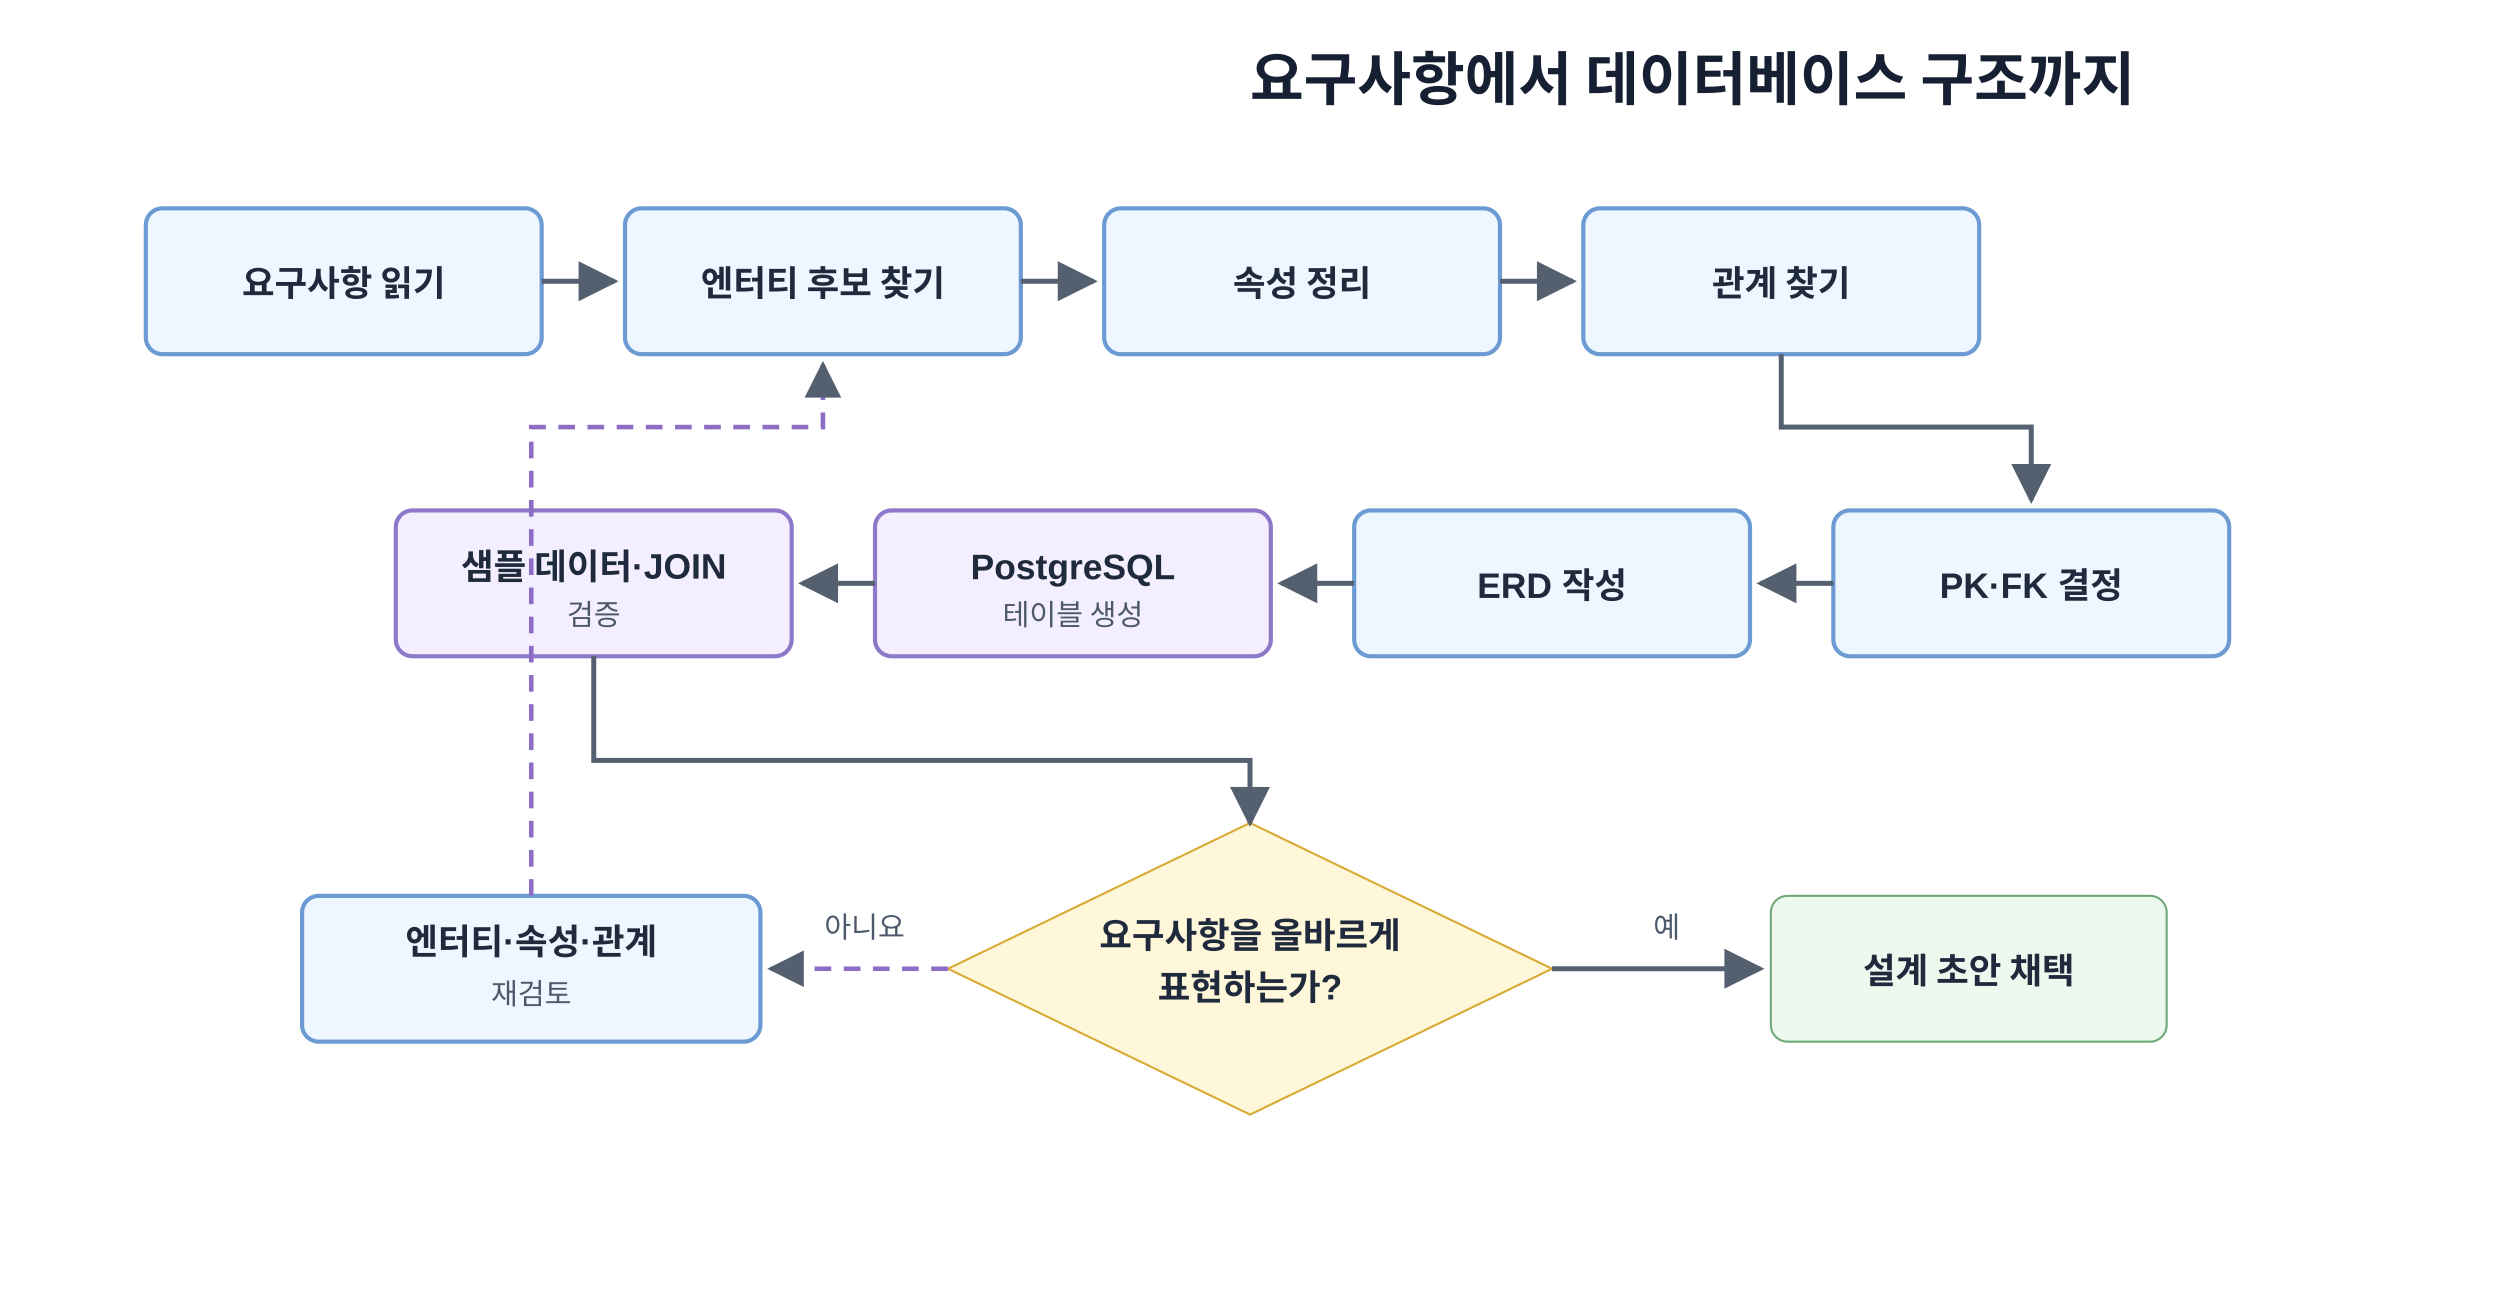
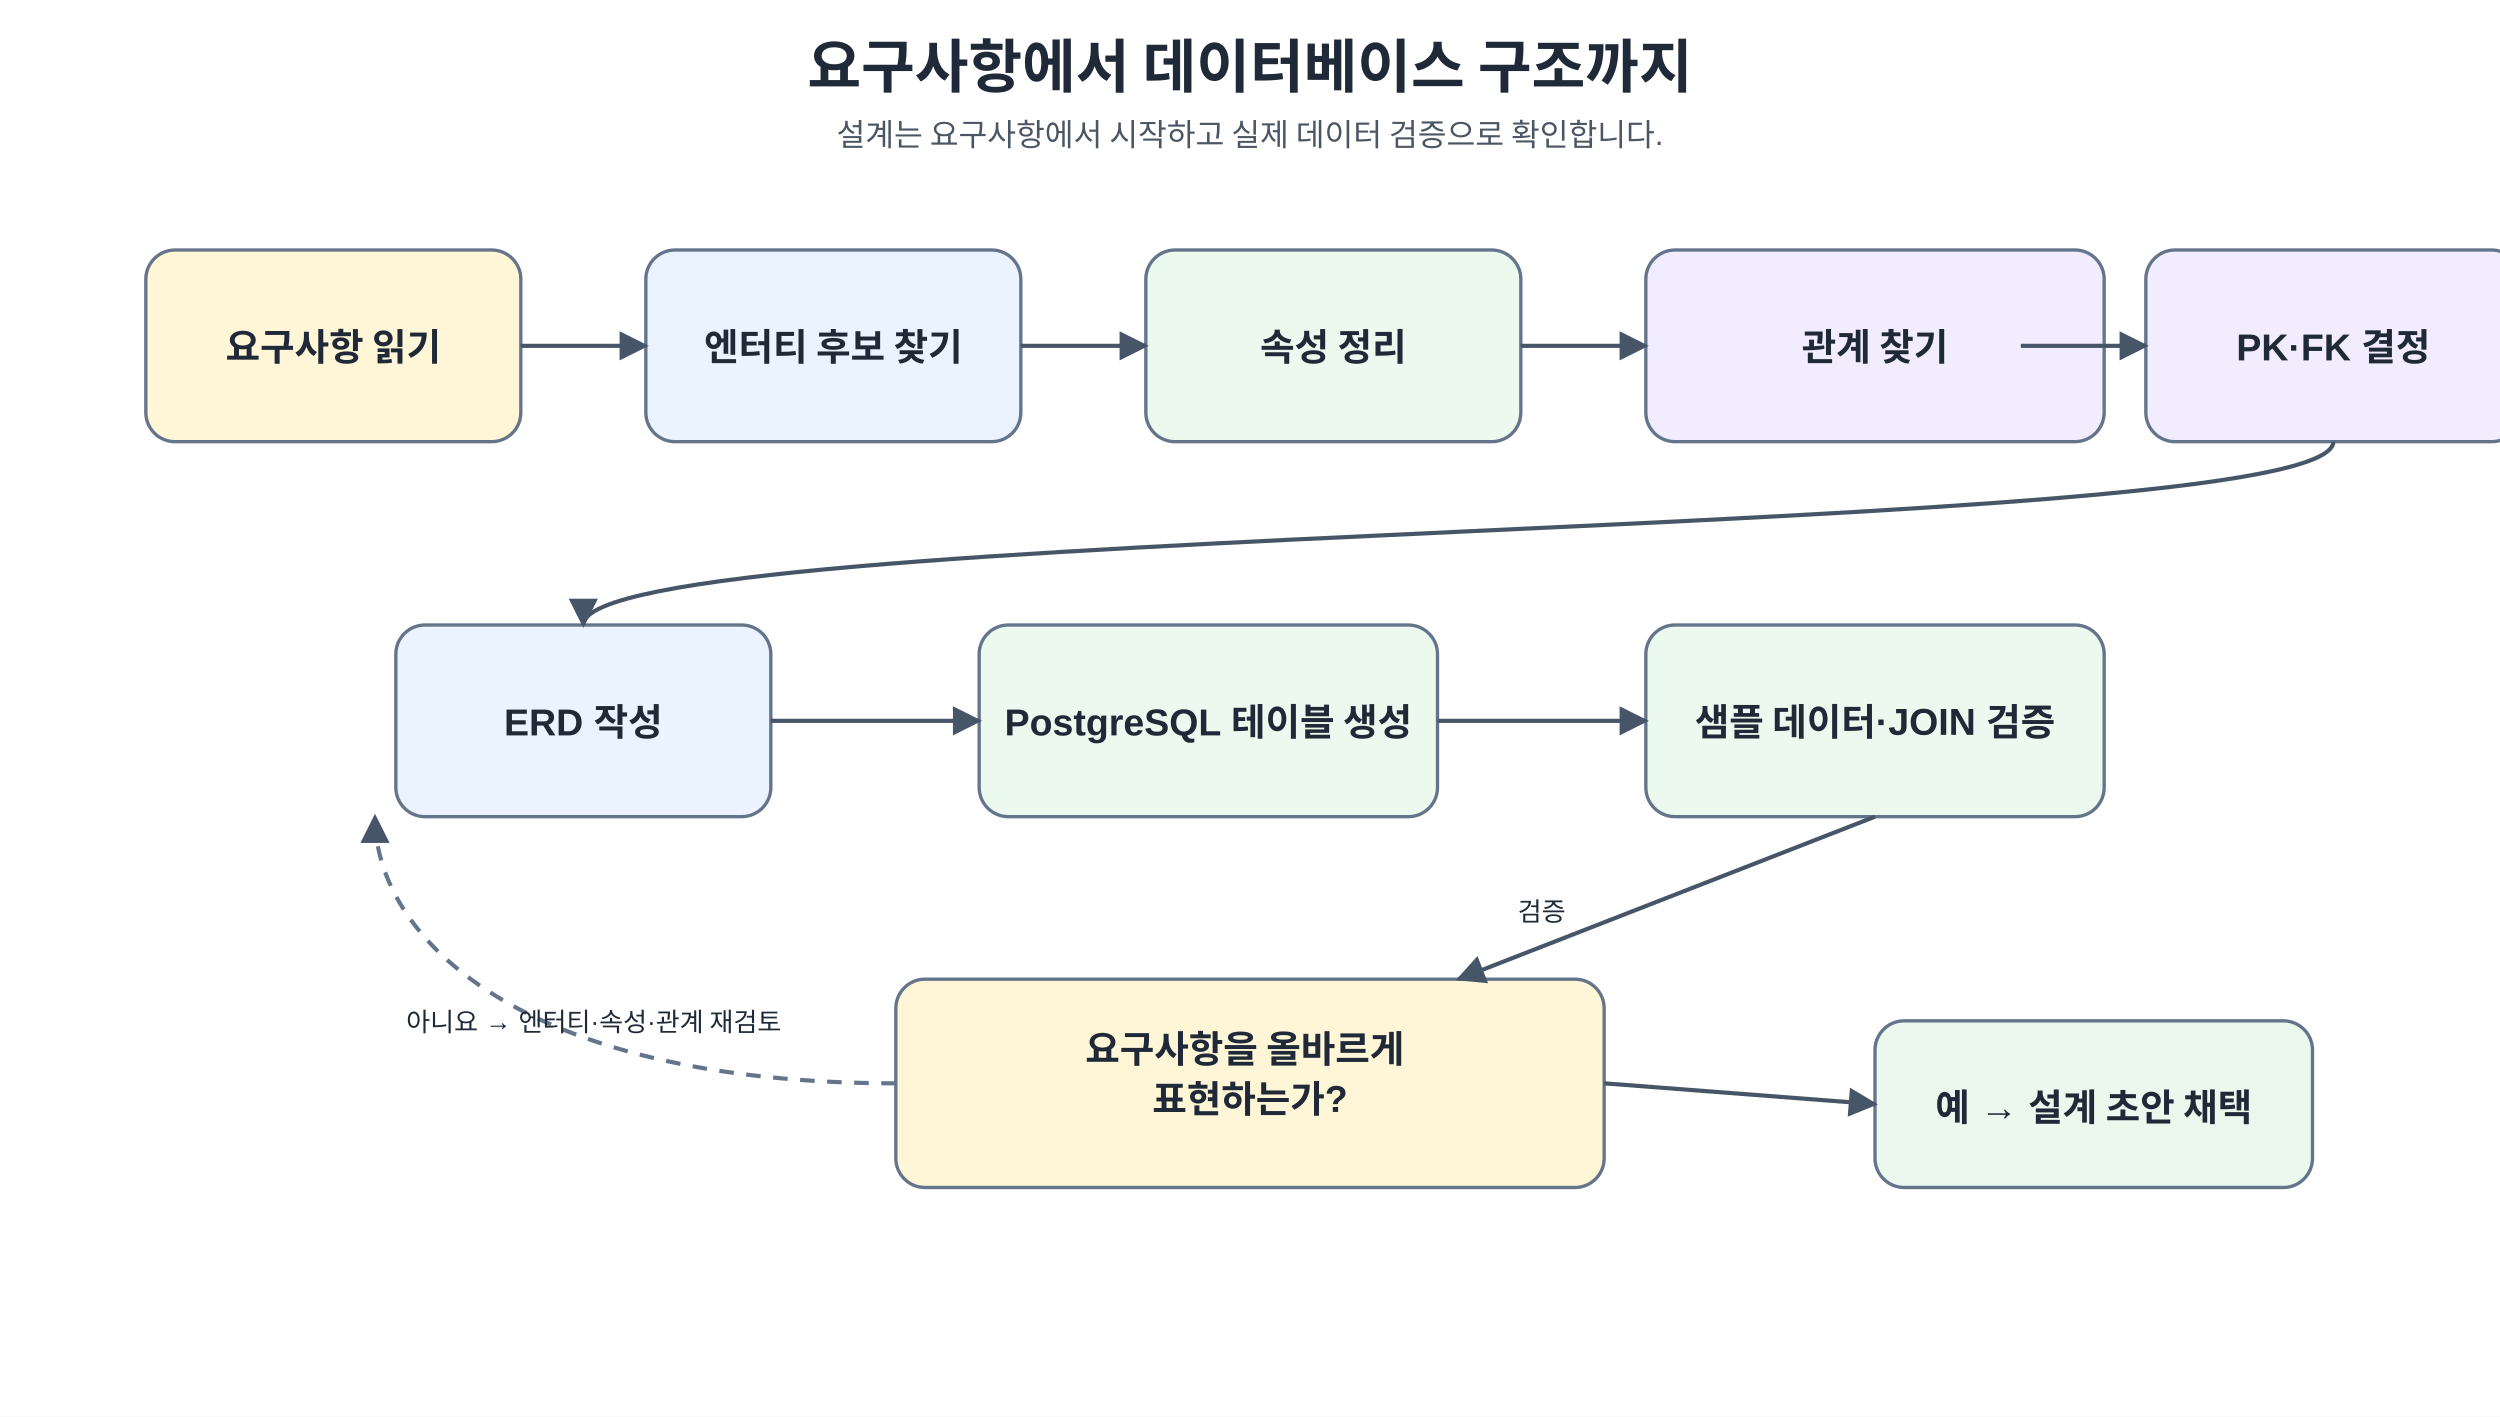
- <svg xmlns="http://www.w3.org/2000/svg" width="100%" viewBox="0 0 1200 620" role="img" aria-labelledby="title desc">
+ <svg xmlns="http://www.w3.org/2000/svg" width="100%" viewBox="0 0 1200 680" role="img" aria-labelledby="title desc" preserveAspectRatio="xMidYMid meet">
+   <style>
+       .ko { font-family: "Malgun Gothic", "Apple SD Gothic Neo", "Noto Sans KR", Arial, sans-serif; fill: #1f2937; }
+       .mono { font-family: Consolas, D2Coding, "Courier New", monospace; fill: #1f2937; }
+       .title { font-size: 28px; font-weight: 700; }
+       .subtitle { font-size: 15px; fill: #4b5563; }
+       .box-title { font-size: 18px; font-weight: 700; }
+       .body { font-size: 14px; }
+       .small { font-size: 12.5px; }
+       .card { stroke: #64748b; stroke-width: 1.6; rx: 14; ry: 14; }
+       .entity { fill: #eaf3ff; }
+       .attribute { fill: #ecf9ef; }
+       .relation { fill: #f2ecff; }
+       .decision { fill: #fff6d8; }
+       .danger { fill: #ffeaea; }
+       .ok { fill: #eaf8ee; }
+       .pk { fill: #1d4ed8; font-weight: 700; }
+       .fk { fill: #c2410c; font-weight: 700; }
+       .line { stroke: #475569; stroke-width: 2; fill: none; }
+       .dash { stroke: #64748b; stroke-width: 2; stroke-dasharray: 7 6; fill: none; }
+     </style>
  <defs>
-     <marker id="arrow" viewBox="0 0 10 10" refX="9" refY="5" markerWidth="8" markerHeight="8" orient="auto-start-reverse">
-       <path d="M 0 0 L 10 5 L 0 10 z" fill="#54606f" />
+     <marker id="arrow" viewBox="0 0 10 10" refX="9" refY="5" markerWidth="7" markerHeight="7" orient="auto-start-reverse">
+       <path d="M 0 0 L 10 5 L 0 10 z" fill="#475569" />
    </marker>
  </defs>
-   <style>
-     .bg { fill: #ffffff; }
-     .title { font: 700 28px "Malgun Gothic", "Apple SD Gothic Neo", "Noto Sans KR", Arial, sans-serif; fill: #172033; }
-     .box { fill: #eef6ff; stroke: #6b9bd2; stroke-width: 2; rx: 8; }
-     .sql { fill: #f4efff; stroke: #8e78c9; }
-     .check { fill: #fff7d9; stroke: #d8aa34; }
-     .done { fill: #edf8ef; stroke: #70a879; }
-     .text { font: 700 17px "Malgun Gothic", "Apple SD Gothic Neo", "Noto Sans KR", Arial, sans-serif; fill: #1f2a3d; text-anchor: middle; }
-     .small { font: 14px "Malgun Gothic", "Apple SD Gothic Neo", "Noto Sans KR", Arial, sans-serif; fill: #4d596b; text-anchor: middle; }
-     .line { fill: none; stroke: #54606f; stroke-width: 2.4; marker-end: url(#arrow); }
-     .return { fill: none; stroke: #8c6cc4; stroke-width: 2.2; stroke-dasharray: 8 6; marker-end: url(#arrow); }
-   </style>
-   <rect class="bg" width="1200" height="620" />
-   <text class="title" x="600" y="48">요구사항에서 데이터베이스 구조까지</text>
-   <g>
-     <rect class="box" x="70" y="100" width="190" height="70" />
-     <text class="text" x="165" y="142">요구사항 읽기</text>
-     <rect class="box" x="300" y="100" width="190" height="70" />
-     <text class="text" x="395" y="142">엔터티 후보 찾기</text>
-     <rect class="box" x="530" y="100" width="190" height="70" />
-     <text class="text" x="625" y="142">속성 정리</text>
-     <rect class="box" x="760" y="100" width="190" height="70" />
-     <text class="text" x="855" y="142">관계 찾기</text>
-     <line class="line" x1="260" y1="135" x2="295" y2="135" />
-     <line class="line" x1="490" y1="135" x2="525" y2="135" />
-     <line class="line" x1="720" y1="135" x2="755" y2="135" />
-   </g>
-   <g>
-     <rect class="box" x="880" y="245" width="190" height="70" />
-     <text class="text" x="975" y="287">PK·FK 결정</text>
-     <rect class="box" x="650" y="245" width="190" height="70" />
-     <text class="text" x="745" y="287">ERD 작성</text>
-     <rect class="box sql" x="420" y="245" width="190" height="70" />
-     <text class="text" x="515" y="278">PostgreSQL</text>
-     <text class="small" x="515" y="300">테이블 생성</text>
-     <rect class="box sql" x="190" y="245" width="190" height="70" />
-     <text class="text" x="285" y="278">샘플 데이터·JOIN</text>
-     <text class="small" x="285" y="300">검증</text>
-     <path class="line" d="M 855 170 L 855 205 L 975 205 L 975 240" />
-     <line class="line" x1="880" y1="280" x2="845" y2="280" />
-     <line class="line" x1="650" y1="280" x2="615" y2="280" />
-     <line class="line" x1="420" y1="280" x2="385" y2="280" />
-   </g>
-   <g>
-     <path class="check" d="M 600 395 L 745 465 L 600 535 L 455 465 Z" />
-     <text class="text" x="600" y="455">요구사항을 올바르게</text>
-     <text class="text" x="600" y="480">표현하는가?</text>
-     <rect class="done" x="850" y="430" width="190" height="70" rx="8" />
-     <text class="text" x="945" y="472">설계 초안 채택</text>
-     <rect class="box" x="145" y="430" width="220" height="70" />
-     <text class="text" x="255" y="458">엔터티·속성·관계</text>
-     <text class="small" x="255" y="482">재검토</text>
-     <path class="line" d="M 285 315 L 285 365 L 600 365 L 600 395" />
-     <line class="line" x1="745" y1="465" x2="845" y2="465" />
-     <text class="small" x="800" y="450">예</text>
-     <line class="return" x1="455" y1="465" x2="370" y2="465" />
-     <text class="small" x="415" y="450">아니요</text>
-     <path class="return" d="M 255 430 L 255 205 L 395 205 L 395 175" />
-   </g>
+   <rect x="0" y="0" width="1200" height="680" fill="#ffffff" />
+   <text x="600.0" y="42" text-anchor="middle" class="ko title">
+     <tspan x="600.0" dy="0">요구사항에서 데이터베이스 구조까지</tspan>
+   </text>
+   <text x="600.0" y="70" text-anchor="middle" class="ko subtitle">
+     <tspan x="600.0" dy="0">설계는 요구사항에서 시작하고 실제 데이터 검증으로 확인합니다.</tspan>
+   </text>
+   <rect x="70" y="120" width="180" height="92" rx="14" ry="14" class="card decision" />
+   <text x="160" y="173" text-anchor="middle" class="ko box-title">
+     <tspan x="160" dy="0">요구사항 읽기</tspan>
+   </text>
+   <rect x="310" y="120" width="180" height="92" rx="14" ry="14" class="card entity" />
+   <text x="400" y="173" text-anchor="middle" class="ko box-title">
+     <tspan x="400" dy="0">엔터티 후보 찾기</tspan>
+   </text>
+   <rect x="550" y="120" width="180" height="92" rx="14" ry="14" class="card attribute" />
+   <text x="640" y="173" text-anchor="middle" class="ko box-title">
+     <tspan x="640" dy="0">속성 정리</tspan>
+   </text>
+   <rect x="790" y="120" width="220" height="92" rx="14" ry="14" class="card relation" />
+   <text x="900" y="173" text-anchor="middle" class="ko box-title">
+     <tspan x="900" dy="0">관계 찾기</tspan>
+   </text>
+   <rect x="1030" y="120" width="180" height="92" rx="14" ry="14" class="card relation" />
+   <text x="1120" y="173" text-anchor="middle" class="ko box-title">
+     <tspan x="1120" dy="0">PK·FK 결정</tspan>
+   </text>
+   <rect x="190" y="300" width="180" height="92" rx="14" ry="14" class="card entity" />
+   <text x="280" y="353" text-anchor="middle" class="ko box-title">
+     <tspan x="280" dy="0">ERD 작성</tspan>
+   </text>
+   <rect x="470" y="300" width="220" height="92" rx="14" ry="14" class="card attribute" />
+   <text x="580" y="353" text-anchor="middle" class="ko box-title">
+     <tspan x="580" dy="0">PostgreSQL 테이블 생성</tspan>
+   </text>
+   <rect x="790" y="300" width="220" height="92" rx="14" ry="14" class="card attribute" />
+   <text x="900" y="353" text-anchor="middle" class="ko box-title">
+     <tspan x="900" dy="0">샘플 데이터·JOIN 검증</tspan>
+   </text>
+   <line x1="250" y1="166" x2="310" y2="166" class="line" marker-end="url(#arrow)" />
+   <line x1="490" y1="166" x2="550" y2="166" class="line" marker-end="url(#arrow)" />
+   <line x1="730" y1="166" x2="790" y2="166" class="line" marker-end="url(#arrow)" />
+   <line x1="970" y1="166" x2="1030" y2="166" class="line" marker-end="url(#arrow)" />
+   <path d="M 1120 212 C 1120 260, 280 250, 280 300" class="line" marker-end="url(#arrow)" />
+   <line x1="370" y1="346" x2="470" y2="346" class="line" marker-end="url(#arrow)" />
+   <line x1="690" y1="346" x2="790" y2="346" class="line" marker-end="url(#arrow)" />
+   <rect x="430" y="470" width="340" height="100" rx="14" ry="14" class="card decision" />
+   <text x="600" y="510" text-anchor="middle" class="ko box-title">
+     <tspan x="600" dy="0">요구사항을 올바르게</tspan>
+     <tspan x="600" dy="24">표현하는가?</tspan>
+   </text>
+   <line x1="900" y1="392" x2="700" y2="470" class="line" marker-end="url(#arrow)" />
+   <text x="740" y="442" text-anchor="middle" class="ko small">
+     <tspan x="740" dy="0">검증</tspan>
+   </text>
+   <rect x="900" y="490" width="210" height="80" rx="14" ry="14" class="card ok" />
+   <text x="1005" y="538" text-anchor="middle" class="ko box-title">
+     <tspan x="1005" dy="0">예 → 설계 초안 채택</tspan>
+   </text>
+   <line x1="770" y1="520" x2="900" y2="530" class="line" marker-end="url(#arrow)" />
+   <path d="M 430 520 C 250 520, 180 450, 180 392" class="dash" marker-end="url(#arrow)" />
+   <text x="285" y="495" text-anchor="middle" class="ko small">
+     <tspan x="285" dy="0">아니요 → 엔터티·속성·관계 재검토</tspan>
+   </text>
</svg>
